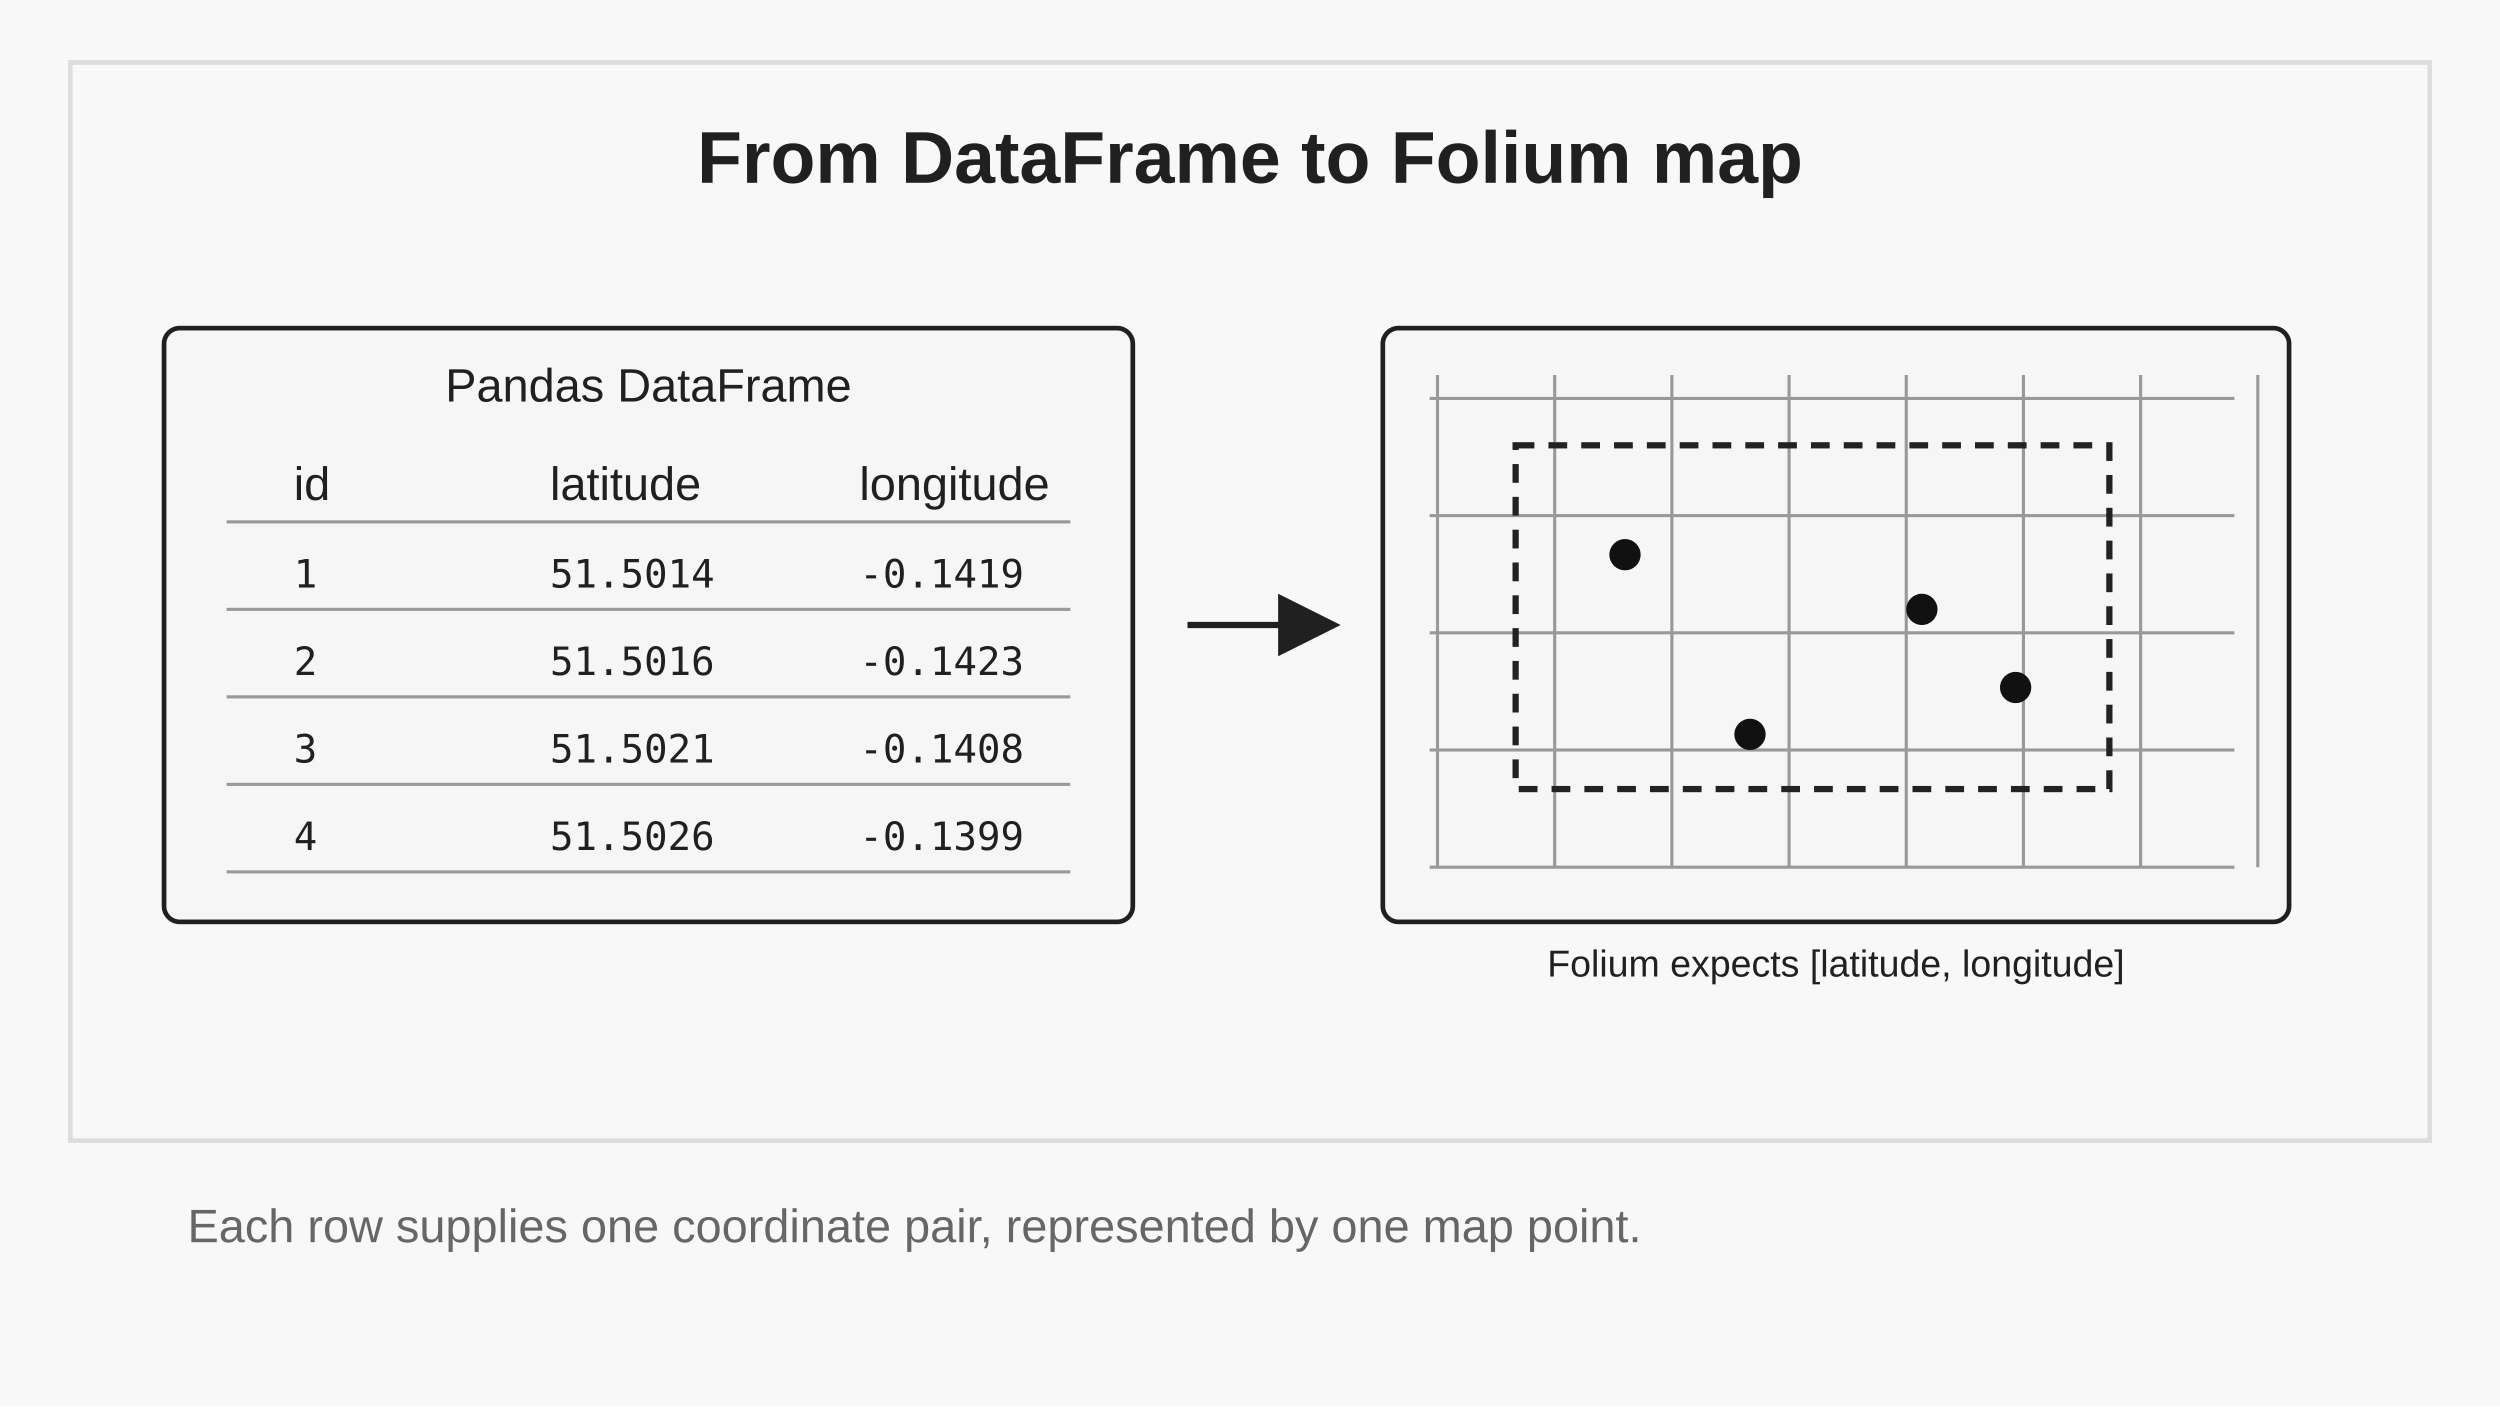
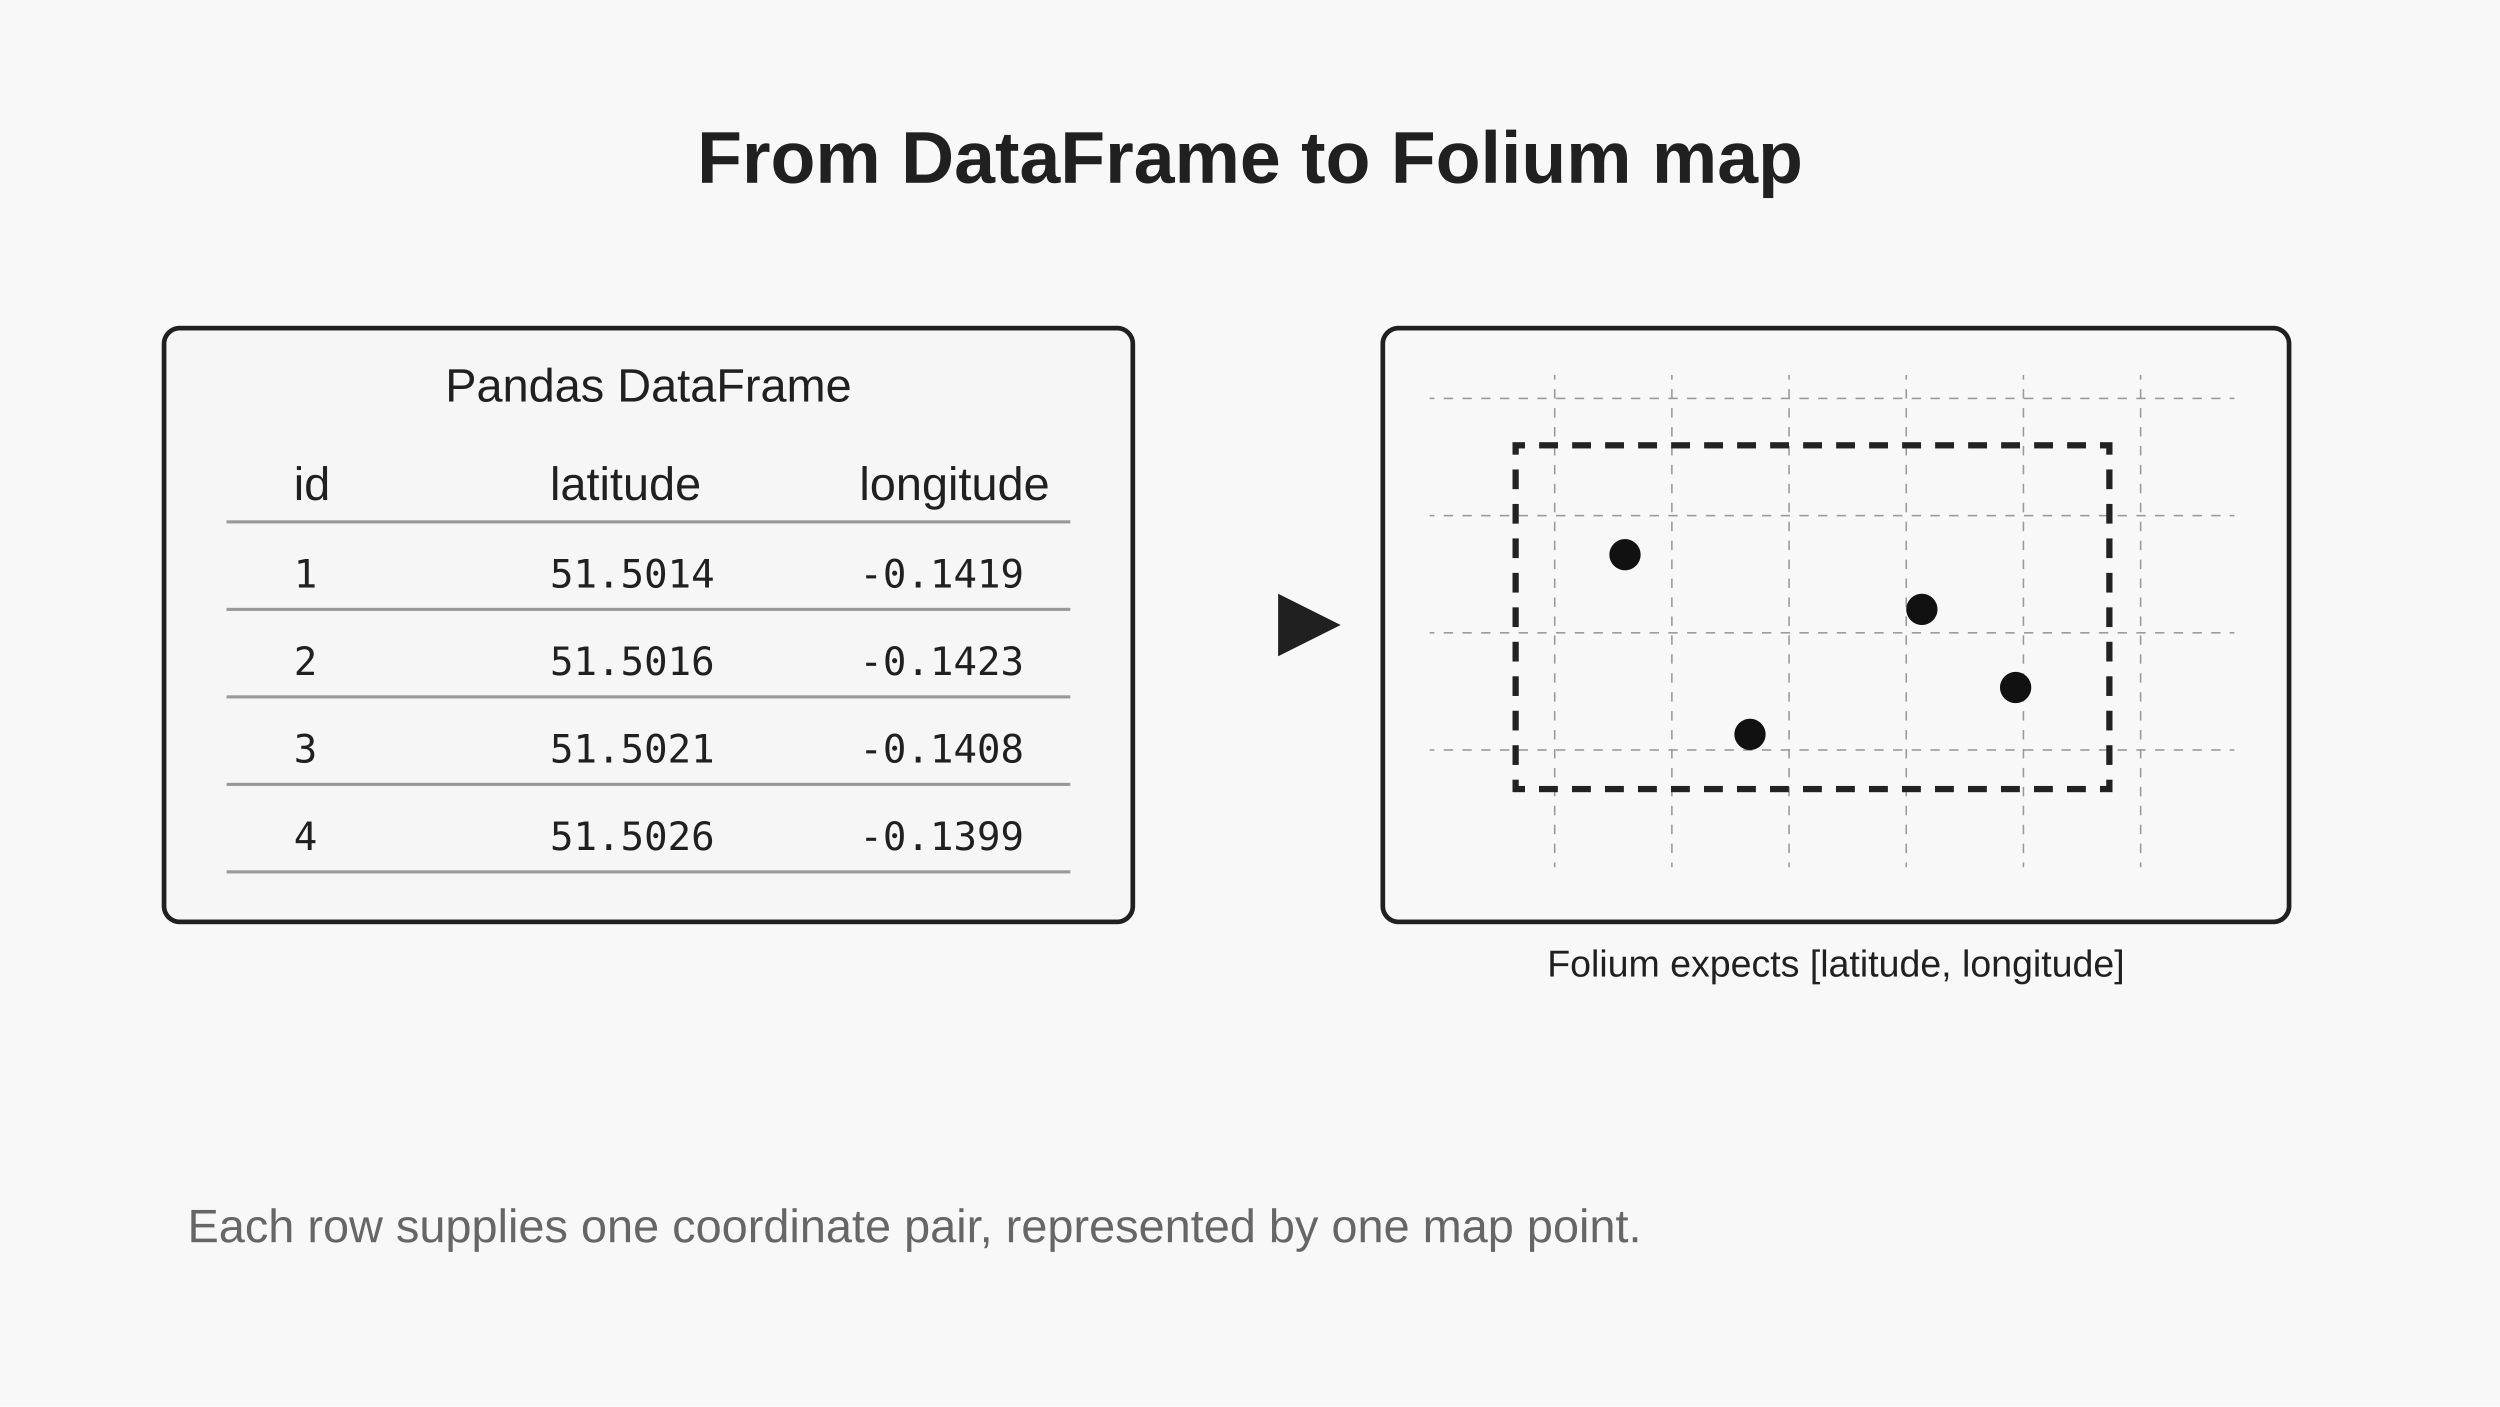
- <svg xmlns="http://www.w3.org/2000/svg" width="1600" height="900" viewBox="0 0 1600 900">
-   <style>text{font-family:Arial,Helvetica,sans-serif;fill:#202020}.title{font-size:47px;font-weight:600}.label{font-size:30px}.small{font-size:24px}.mono{font-family:Consolas,Menlo,monospace;font-size:25px}.note{font-size:30px;fill:#666}.line{fill:none;stroke:#202020;stroke-width:4}.fine{fill:none;stroke:#999;stroke-width:2}.node{fill:#f6f6f6;stroke:#202020;stroke-width:3}.panel{fill:#f1f1f1;stroke:#ccc;stroke-width:2}</style>
+ <svg xmlns="http://www.w3.org/2000/svg" id="Layer_1" version="1.1" viewBox="0 0 1600 900">
  <defs>
-     <marker id="a" markerWidth="10" markerHeight="10" refX="8" refY="5" orient="auto">
-       <path d="M0 0 L10 5 L0 10Z" fill="#202020" />
-     </marker>
+     <style>
+       .st0 {
+         fill: #111;
+       }
+ 
+       .st1 {
+         stroke-dasharray: 5.99 5.99;
+       }
+ 
+       .st1, .st2, .st3, .st4, .st5, .st6, .st7, .st8, .st9 {
+         fill: none;
+       }
+ 
+       .st1, .st2, .st8, .st9 {
+         stroke: #999;
+       }
+ 
+       .st2 {
+         stroke-width: 2px;
+       }
+ 
+       .st10, .st11, .st12, .st13, .st14 {
+         fill: #202020;
+       }
+ 
+       .st10, .st15 {
+         font-size: 30px;
+       }
+ 
+       .st10, .st15, .st12, .st13, .st14 {
+         isolation: isolate;
+       }
+ 
+       .st10, .st15, .st13 {
+         font-family: ArialMT, Arial;
+       }
+ 
+       .st15 {
+         fill: #666;
+       }
+ 
+       .st12 {
+         font-family: Arial-BoldMT, Arial;
+         font-size: 47px;
+         font-weight: 700;
+       }
+ 
+       .st4 {
+         stroke-dasharray: 12.61 9.45;
+       }
+ 
+       .st4, .st5, .st7 {
+         stroke: #222;
+         stroke-width: 4px;
+       }
+ 
+       .st16 {
+         fill: #f6f6f6;
+       }
+ 
+       .st16, .st6 {
+         stroke: #202020;
+         stroke-width: 3px;
+       }
+ 
+       .st13 {
+         font-size: 24px;
+       }
+ 
+       .st14 {
+         font-family: Consolas, Consolas;
+         font-size: 25px;
+       }
+ 
+       .st7 {
+         stroke-dasharray: 12.07 9.05;
+       }
+ 
+       .st17 {
+         fill: #f8f8f8;
+       }
+ 
+       .st8 {
+         stroke-dasharray: 6.06 6.06;
+       }
+     </style>
  </defs>
-   <rect width="1600" height="900" fill="#f8f8f8" />
-   <rect x="45" y="40" width="1510" height="690" fill="none" stroke="#ddd" stroke-width="3" />
-   <text x="800" y="117" text-anchor="middle" class="title">From DataFrame to Folium map</text>
-   <rect x="105" y="210" width="620" height="380" rx="10" class="node" />
-   <text x="415" y="257" text-anchor="middle" class="label">Pandas DataFrame</text>
-   <path d="M145 334 L685 334" class="fine" />
-   <text x="188" y="320" text-anchor="start" class="label">id</text>
-   <text x="352" y="320" text-anchor="start" class="label">latitude</text>
-   <text x="550" y="320" text-anchor="start" class="label">longitude</text>
-   <path d="M145 390 L685 390" class="fine" />
-   <text x="188" y="376" text-anchor="start" class="mono">1</text>
-   <text x="352" y="376" text-anchor="start" class="mono">51.5014</text>
-   <text x="550" y="376" text-anchor="start" class="mono">-0.1419</text>
-   <path d="M145 446 L685 446" class="fine" />
-   <text x="188" y="432" text-anchor="start" class="mono">2</text>
-   <text x="352" y="432" text-anchor="start" class="mono">51.5016</text>
-   <text x="550" y="432" text-anchor="start" class="mono">-0.1423</text>
-   <path d="M145 502 L685 502" class="fine" />
-   <text x="188" y="488" text-anchor="start" class="mono">3</text>
-   <text x="352" y="488" text-anchor="start" class="mono">51.5021</text>
-   <text x="550" y="488" text-anchor="start" class="mono">-0.1408</text>
-   <path d="M145 558 L685 558" class="fine" />
-   <text x="188" y="544" text-anchor="start" class="mono">4</text>
-   <text x="352" y="544" text-anchor="start" class="mono">51.5026</text>
-   <text x="550" y="544" text-anchor="start" class="mono">-0.1399</text>
-   <path d="M760 400 L850 400" class="line" marker-end="url(#a)" />
-   <rect x="885" y="210" width="580" height="380" rx="10" class="node" />
-   <path d="M920 240 L920 555" class="fine" />
-   <path d="M995 240 L995 555" class="fine" />
-   <path d="M1070 240 L1070 555" class="fine" />
-   <path d="M1145 240 L1145 555" class="fine" />
-   <path d="M1220 240 L1220 555" class="fine" />
-   <path d="M1295 240 L1295 555" class="fine" />
-   <path d="M1370 240 L1370 555" class="fine" />
-   <path d="M1445 240 L1445 555" class="fine" />
-   <path d="M915 255 L1430 255" class="fine" />
-   <path d="M915 330 L1430 330" class="fine" />
-   <path d="M915 405 L1430 405" class="fine" />
-   <path d="M915 480 L1430 480" class="fine" />
-   <path d="M915 555 L1430 555" class="fine" />
-   <rect x="970" y="285" width="380" height="220" fill="none" stroke="#222" stroke-width="4" stroke-dasharray="12 9" />
-   <circle cx="1040" cy="355" r="10" fill="#111" />
-   <circle cx="1120" cy="470" r="10" fill="#111" />
-   <circle cx="1230" cy="390" r="10" fill="#111" />
-   <circle cx="1290" cy="440" r="10" fill="#111" />
-   <text x="1175" y="625" text-anchor="middle" class="small">Folium expects [latitude, longitude]</text>
-   <text x="120" y="795" text-anchor="start" class="note">Each row supplies one coordinate pair, represented by one map point.</text>
+   <rect class="st17" y="0" width="1600" height="900" />
+   <text class="st12" transform="translate(446.15 117)">
+     <tspan x="0" y="0">From DataFrame to Folium map</tspan>
+   </text>
+   <rect class="st16" x="105" y="210" width="620" height="380" rx="10" ry="10" />
+   <text class="st10" transform="translate(284.94 257)">
+     <tspan x="0" y="0">Pandas DataFrame</tspan>
+   </text>
+   <path class="st2" d="M145,334h540" />
+   <text class="st10" transform="translate(188 320)">
+     <tspan x="0" y="0">id</tspan>
+   </text>
+   <text class="st10" transform="translate(352 320)">
+     <tspan x="0" y="0">latitude</tspan>
+   </text>
+   <text class="st10" transform="translate(550 320)">
+     <tspan x="0" y="0">longitude</tspan>
+   </text>
+   <path class="st2" d="M145,390h540" />
+   <text class="st14" transform="translate(188 376)">
+     <tspan x="0" y="0">1</tspan>
+   </text>
+   <text class="st14" transform="translate(352 376)">
+     <tspan x="0" y="0">51.5014</tspan>
+   </text>
+   <text class="st14" transform="translate(550 376)">
+     <tspan x="0" y="0">-0.1419</tspan>
+   </text>
+   <path class="st2" d="M145,446h540" />
+   <text class="st14" transform="translate(188 432)">
+     <tspan x="0" y="0">2</tspan>
+   </text>
+   <text class="st14" transform="translate(352 432)">
+     <tspan x="0" y="0">51.5016</tspan>
+   </text>
+   <text class="st14" transform="translate(550 432)">
+     <tspan x="0" y="0">-0.1423</tspan>
+   </text>
+   <path class="st2" d="M145,502h540" />
+   <text class="st14" transform="translate(188 488)">
+     <tspan x="0" y="0">3</tspan>
+   </text>
+   <text class="st14" transform="translate(352 488)">
+     <tspan x="0" y="0">51.5021</tspan>
+   </text>
+   <text class="st14" transform="translate(550 488)">
+     <tspan x="0" y="0">-0.1408</tspan>
+   </text>
+   <path class="st2" d="M145,558h540" />
+   <text class="st14" transform="translate(188 544)">
+     <tspan x="0" y="0">4</tspan>
+   </text>
+   <text class="st14" transform="translate(352 544)">
+     <tspan x="0" y="0">51.5026</tspan>
+   </text>
+   <text class="st14" transform="translate(550 544)">
+     <tspan x="0" y="0">-0.1399</tspan>
+   </text>
+   <path class="st3" d="" />
+   <path class="st11" d="M818,380l40,20-40,20V380Z" />
+   <path class="st11" d="M850,400" marker-end="url(#a)" />
+   <rect class="st6" x="885" y="210" width="580" height="380" rx="10" ry="10" />
+   <g>
+     <line class="st9" x1="995" y1="240" x2="995" y2="243" />
+     <line class="st8" x1="995" y1="249.06" x2="995" y2="548.97" />
+     <line class="st9" x1="995" y1="552" x2="995" y2="555" />
+   </g>
+   <g>
+     <line class="st9" x1="1070" y1="240" x2="1070" y2="243" />
+     <line class="st8" x1="1070" y1="249.06" x2="1070" y2="548.97" />
+     <line class="st9" x1="1070" y1="552" x2="1070" y2="555" />
+   </g>
+   <g>
+     <line class="st9" x1="1145" y1="240" x2="1145" y2="243" />
+     <line class="st8" x1="1145" y1="249.06" x2="1145" y2="548.97" />
+     <line class="st9" x1="1145" y1="552" x2="1145" y2="555" />
+   </g>
+   <g>
+     <line class="st9" x1="1220" y1="240" x2="1220" y2="243" />
+     <line class="st8" x1="1220" y1="249.06" x2="1220" y2="548.97" />
+     <line class="st9" x1="1220" y1="552" x2="1220" y2="555" />
+   </g>
+   <g>
+     <line class="st9" x1="1295" y1="240" x2="1295" y2="243" />
+     <line class="st8" x1="1295" y1="249.06" x2="1295" y2="548.97" />
+     <line class="st9" x1="1295" y1="552" x2="1295" y2="555" />
+   </g>
+   <g>
+     <line class="st9" x1="1370" y1="240" x2="1370" y2="243" />
+     <line class="st8" x1="1370" y1="249.06" x2="1370" y2="548.97" />
+     <line class="st9" x1="1370" y1="552" x2="1370" y2="555" />
+   </g>
+   <g>
+     <line class="st9" x1="915" y1="255" x2="918" y2="255" />
+     <line class="st1" x1="923.99" y1="255" x2="1424.01" y2="255" />
+     <line class="st9" x1="1427" y1="255" x2="1430" y2="255" />
+   </g>
+   <g>
+     <line class="st9" x1="915" y1="330" x2="918" y2="330" />
+     <line class="st1" x1="923.99" y1="330" x2="1424.01" y2="330" />
+     <line class="st9" x1="1427" y1="330" x2="1430" y2="330" />
+   </g>
+   <g>
+     <line class="st9" x1="915" y1="405" x2="918" y2="405" />
+     <line class="st1" x1="923.99" y1="405" x2="1424.01" y2="405" />
+     <line class="st9" x1="1427" y1="405" x2="1430" y2="405" />
+   </g>
+   <g>
+     <line class="st9" x1="915" y1="480" x2="918" y2="480" />
+     <line class="st1" x1="923.99" y1="480" x2="1424.01" y2="480" />
+     <line class="st9" x1="1427" y1="480" x2="1430" y2="480" />
+   </g>
+   <g>
+     <polyline class="st5" points="970 291 970 285 976 285" />
+     <line class="st7" x1="985.05" y1="285" x2="1339.48" y2="285" />
+     <polyline class="st5" points="1344 285 1350 285 1350 291" />
+     <line class="st4" x1="1350" y1="300.45" x2="1350" y2="494.27" />
+     <polyline class="st5" points="1350 499 1350 505 1344 505" />
+     <line class="st7" x1="1334.95" y1="505" x2="980.52" y2="505" />
+     <polyline class="st5" points="976 505 970 505 970 499" />
+     <line class="st4" x1="970" y1="489.55" x2="970" y2="295.73" />
+   </g>
+   <circle class="st0" cx="1040" cy="355" r="10" />
+   <circle class="st0" cx="1120" cy="470" r="10" />
+   <circle class="st0" cx="1230" cy="390" r="10" />
+   <circle class="st0" cx="1290" cy="440" r="10" />
+   <text class="st13" transform="translate(990.23 625)">
+     <tspan x="0" y="0">Folium expects [latitude, longitude]</tspan>
+   </text>
+   <text class="st15" transform="translate(120 795)">
+     <tspan x="0" y="0">Each row supplies one coordinate pair, represented by one map point.</tspan>
+   </text>
</svg>
